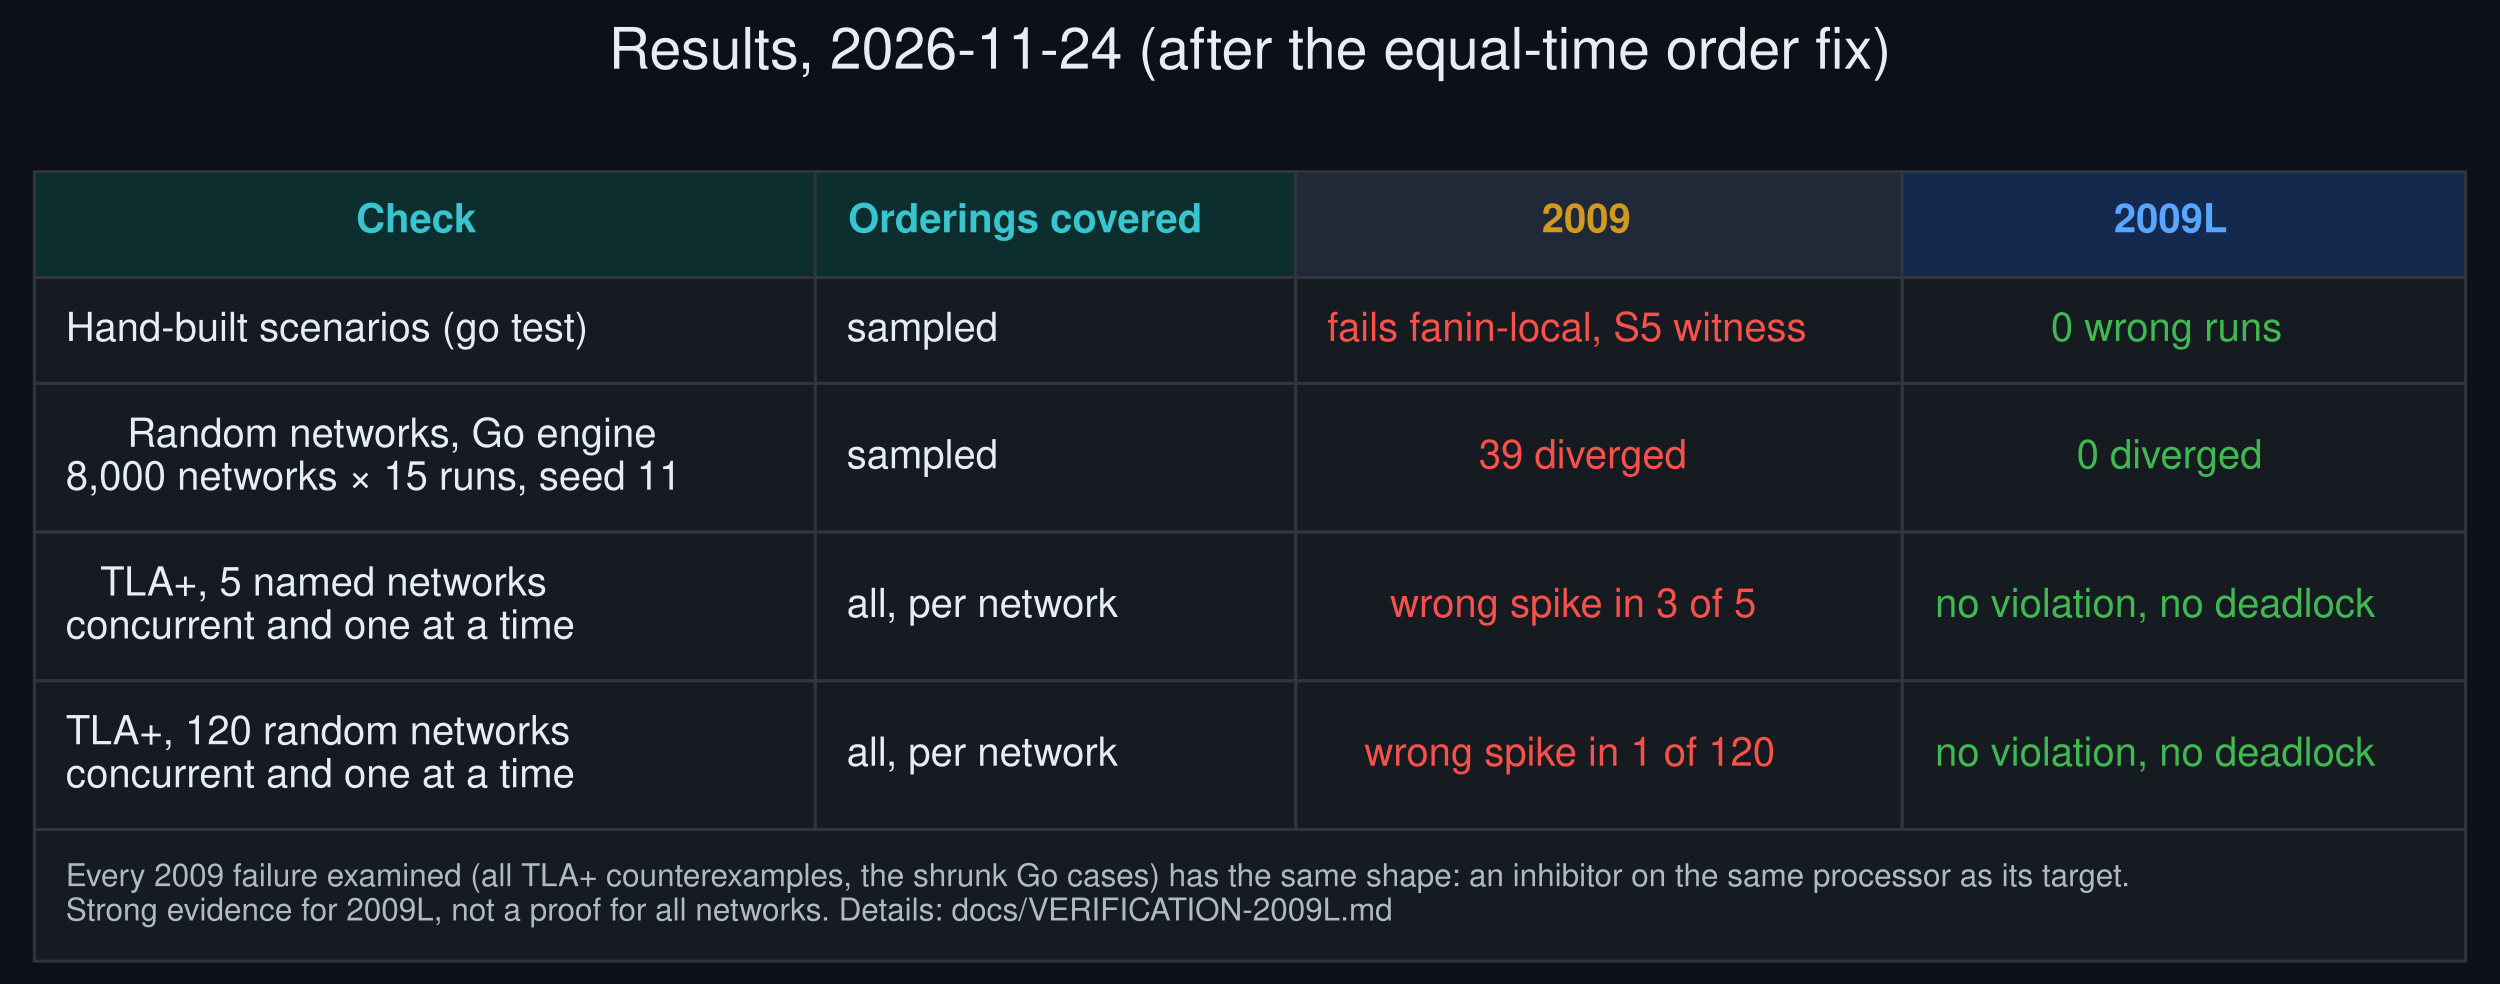
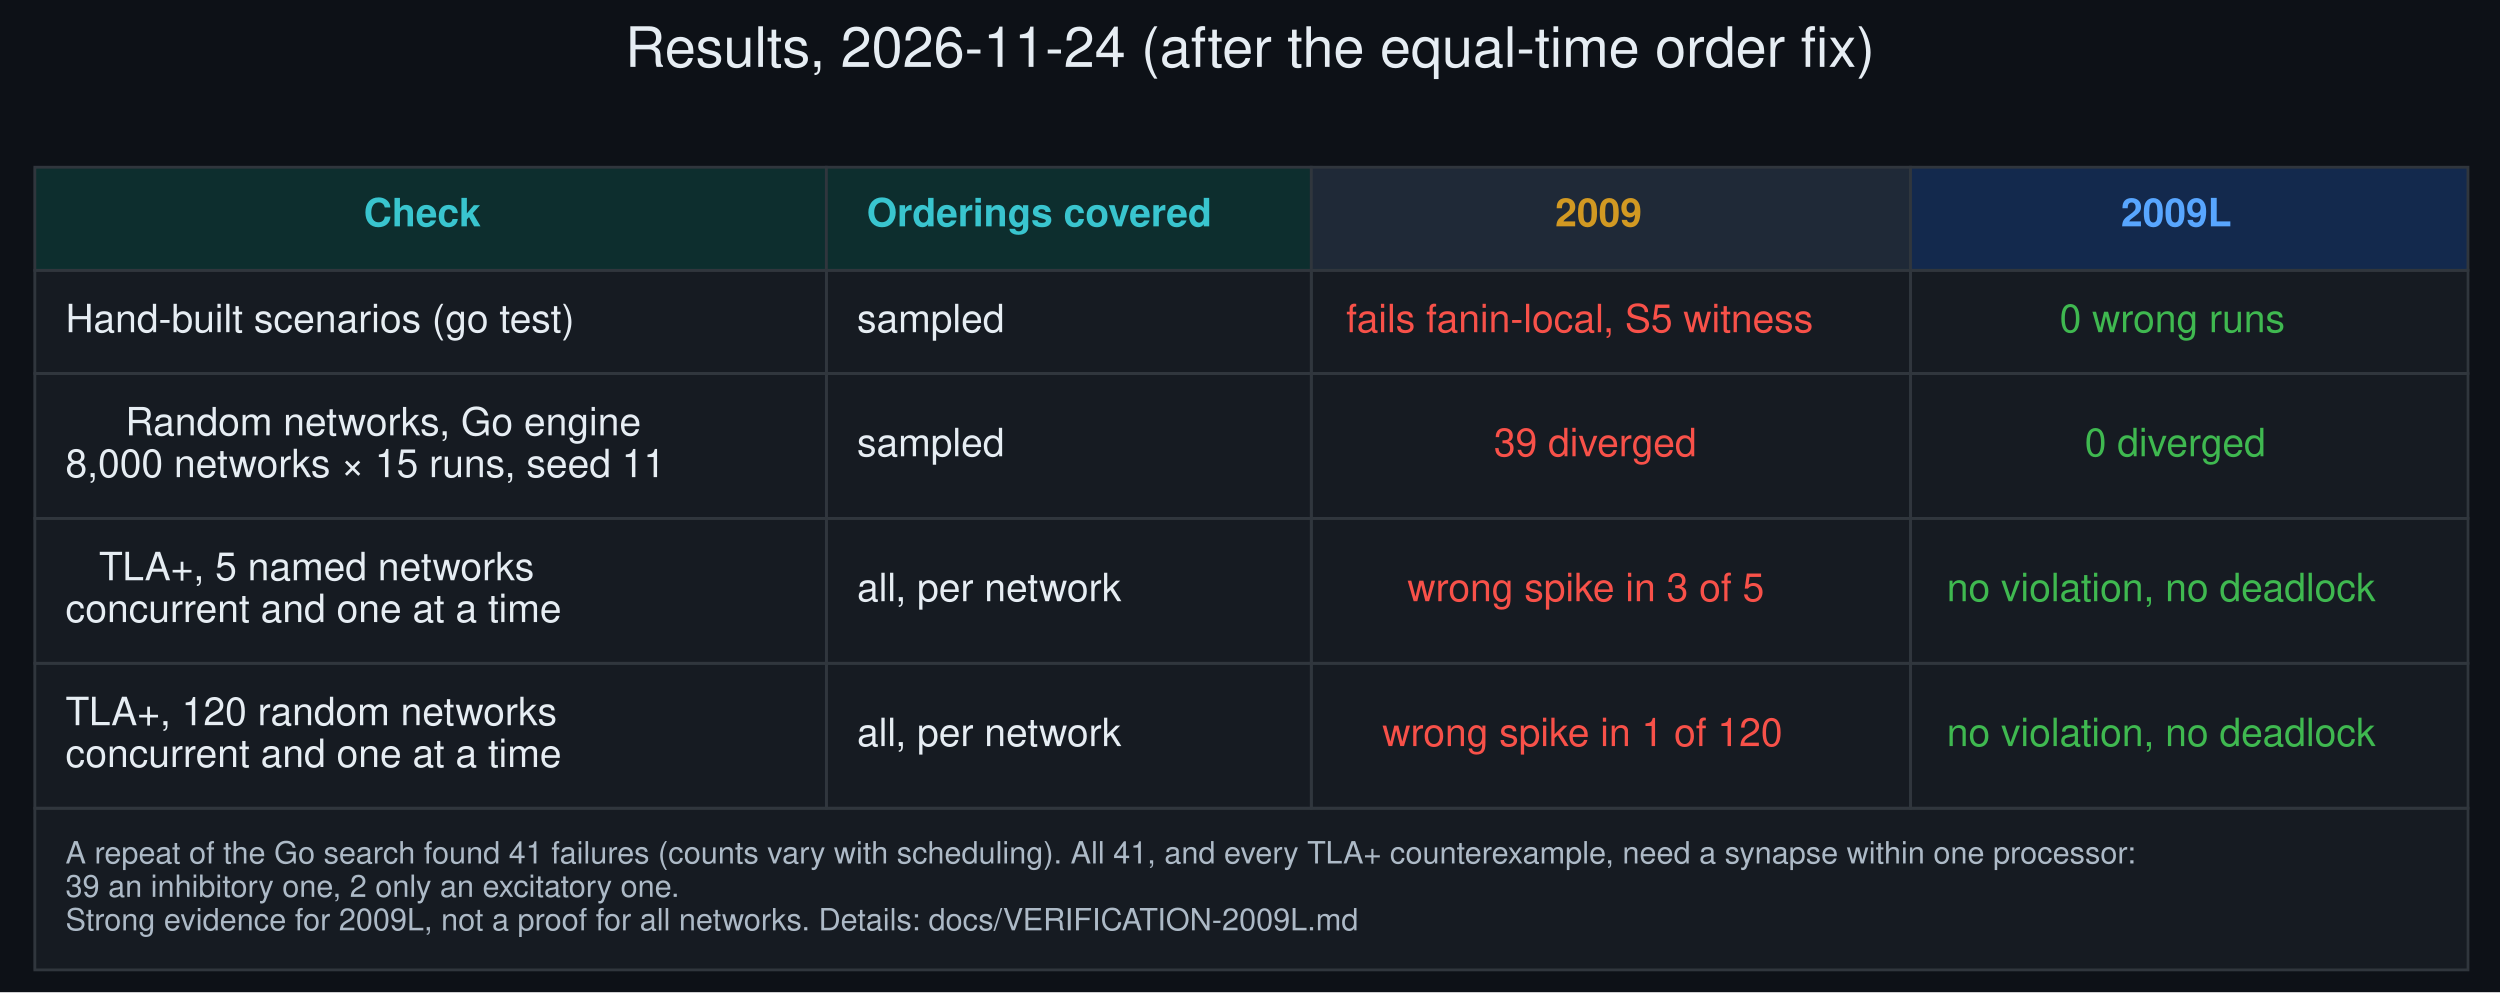
- <svg xmlns="http://www.w3.org/2000/svg" width="874pt" height="344pt" viewBox="0.00 0.00 874.00 344.00">
-   <g id="graph0" class="graph" transform="scale(1 1) rotate(0) translate(4 340)">
-     <polygon fill="#0d1117" stroke="transparent" points="-4,4 -4,-340 870,-340 870,4 -4,4" />
-     <text text-anchor="middle" x="433" y="-316" font-family="Helvetica,sans-Serif" font-size="20.00" fill="#e6edf3">Results, 2026-11-24 (after the equal-time order fix)</text>
-     <text text-anchor="middle" x="433" y="-294" font-family="Helvetica,sans-Serif" font-size="20.00" fill="#e6edf3"> </text>
+ <svg xmlns="http://www.w3.org/2000/svg" width="897pt" height="356pt" viewBox="0.00 0.00 897.00 356.00">
+   <g id="graph0" class="graph" transform="scale(1 1) rotate(0) translate(4 352)">
+     <polygon fill="#0d1117" stroke="transparent" points="-4,4 -4,-352 893,-352 893,4 -4,4" />
+     <text text-anchor="middle" x="444.5" y="-328" font-family="Helvetica,sans-Serif" font-size="20.00" fill="#e6edf3">Results, 2026-11-24 (after the equal-time order fix)</text>
+     <text text-anchor="middle" x="444.5" y="-306" font-family="Helvetica,sans-Serif" font-size="20.00" fill="#e6edf3"> </text>
    <g id="node1" class="node">
-       <polygon fill="#161b22" stroke="transparent" points="8,-4 8,-280 858,-280 858,-4 8,-4" />
-       <polygon fill="#0d2e2e" stroke="transparent" points="8,-243 8,-280 281,-280 281,-243 8,-243" />
-       <polygon fill="none" stroke="#30363d" points="8,-243 8,-280 281,-280 281,-243 8,-243" />
-       <text text-anchor="start" x="120.5" y="-258.8" font-family="Helvetica,sans-Serif" font-weight="bold" font-size="14.00" fill="#39c5cf">Check</text>
-       <polygon fill="#0d2e2e" stroke="transparent" points="281,-243 281,-280 449,-280 449,-243 281,-243" />
-       <polygon fill="none" stroke="#30363d" points="281,-243 281,-280 449,-280 449,-243 281,-243" />
-       <text text-anchor="start" x="292.5" y="-258.8" font-family="Helvetica,sans-Serif" font-weight="bold" font-size="14.00" fill="#39c5cf">Orderings covered</text>
-       <polygon fill="#1f2937" stroke="transparent" points="449,-243 449,-280 661,-280 661,-243 449,-243" />
-       <polygon fill="none" stroke="#30363d" points="449,-243 449,-280 661,-280 661,-243 449,-243" />
-       <text text-anchor="start" x="535" y="-258.8" font-family="Helvetica,sans-Serif" font-weight="bold" font-size="14.00" fill="#d29922">2009</text>
-       <polygon fill="#13294d" stroke="transparent" points="661,-243 661,-280 858,-280 858,-243 661,-243" />
-       <polygon fill="none" stroke="#30363d" points="661,-243 661,-280 858,-280 858,-243 661,-243" />
-       <text text-anchor="start" x="735" y="-258.8" font-family="Helvetica,sans-Serif" font-weight="bold" font-size="14.00" fill="#58a6ff">2009L</text>
-       <polygon fill="none" stroke="#30363d" points="8,-206 8,-243 281,-243 281,-206 8,-206" />
-       <text text-anchor="start" x="19" y="-220.8" font-family="Helvetica,sans-Serif" font-size="14.00" fill="#e6edf3">Hand-built scenarios (go test)</text>
-       <polygon fill="none" stroke="#30363d" points="281,-206 281,-243 449,-243 449,-206 281,-206" />
-       <text text-anchor="start" x="292" y="-220.8" font-family="Helvetica,sans-Serif" font-size="14.00" fill="#e6edf3">sampled</text>
-       <polygon fill="none" stroke="#30363d" points="449,-206 449,-243 661,-243 661,-206 449,-206" />
-       <text text-anchor="start" x="460" y="-220.8" font-family="Helvetica,sans-Serif" font-size="14.00" fill="#f85149">fails fanin-local, S5 witness</text>
-       <polygon fill="none" stroke="#30363d" points="661,-206 661,-243 858,-243 858,-206 661,-206" />
-       <text text-anchor="start" x="713" y="-220.8" font-family="Helvetica,sans-Serif" font-size="14.00" fill="#3fb950">0 wrong runs</text>
-       <polygon fill="none" stroke="#30363d" points="8,-154 8,-206 281,-206 281,-154 8,-154" />
-       <text text-anchor="start" x="40.5" y="-183.8" font-family="Helvetica,sans-Serif" font-size="14.00" fill="#e6edf3">Random networks, Go engine</text>
-       <text text-anchor="start" x="19" y="-168.8" font-family="Helvetica,sans-Serif" font-size="14.00" fill="#e6edf3">8,000 networks × 15 runs, seed 11</text>
-       <polygon fill="none" stroke="#30363d" points="281,-154 281,-206 449,-206 449,-154 281,-154" />
-       <text text-anchor="start" x="292" y="-176.3" font-family="Helvetica,sans-Serif" font-size="14.00" fill="#e6edf3">sampled</text>
-       <polygon fill="none" stroke="#30363d" points="449,-154 449,-206 661,-206 661,-154 449,-154" />
-       <text text-anchor="start" x="513" y="-176.3" font-family="Helvetica,sans-Serif" font-size="14.00" fill="#f85149">39 diverged</text>
-       <polygon fill="none" stroke="#30363d" points="661,-154 661,-206 858,-206 858,-154 661,-154" />
-       <text text-anchor="start" x="722" y="-176.3" font-family="Helvetica,sans-Serif" font-size="14.00" fill="#3fb950">0 diverged</text>
-       <polygon fill="none" stroke="#30363d" points="8,-102 8,-154 281,-154 281,-102 8,-102" />
-       <text text-anchor="start" x="31" y="-131.8" font-family="Helvetica,sans-Serif" font-size="14.00" fill="#e6edf3">TLA+, 5 named networks</text>
-       <text text-anchor="start" x="19" y="-116.8" font-family="Helvetica,sans-Serif" font-size="14.00" fill="#e6edf3">concurrent and one at a time</text>
-       <polygon fill="none" stroke="#30363d" points="281,-102 281,-154 449,-154 449,-102 281,-102" />
-       <text text-anchor="start" x="292" y="-124.3" font-family="Helvetica,sans-Serif" font-size="14.00" fill="#e6edf3">all, per network</text>
-       <polygon fill="none" stroke="#30363d" points="449,-102 449,-154 661,-154 661,-102 449,-102" />
-       <text text-anchor="start" x="482" y="-124.3" font-family="Helvetica,sans-Serif" font-size="14.00" fill="#f85149">wrong spike in 3 of 5</text>
-       <polygon fill="none" stroke="#30363d" points="661,-102 661,-154 858,-154 858,-102 661,-102" />
-       <text text-anchor="start" x="672.5" y="-124.3" font-family="Helvetica,sans-Serif" font-size="14.00" fill="#3fb950">no violation, no deadlock</text>
-       <polygon fill="none" stroke="#30363d" points="8,-50 8,-102 281,-102 281,-50 8,-50" />
-       <text text-anchor="start" x="19" y="-79.8" font-family="Helvetica,sans-Serif" font-size="14.00" fill="#e6edf3">TLA+, 120 random networks</text>
-       <text text-anchor="start" x="19" y="-64.8" font-family="Helvetica,sans-Serif" font-size="14.00" fill="#e6edf3">concurrent and one at a time</text>
-       <polygon fill="none" stroke="#30363d" points="281,-50 281,-102 449,-102 449,-50 281,-50" />
-       <text text-anchor="start" x="292" y="-72.3" font-family="Helvetica,sans-Serif" font-size="14.00" fill="#e6edf3">all, per network</text>
-       <polygon fill="none" stroke="#30363d" points="449,-50 449,-102 661,-102 661,-50 449,-50" />
-       <text text-anchor="start" x="473" y="-72.3" font-family="Helvetica,sans-Serif" font-size="14.00" fill="#f85149">wrong spike in 1 of 120</text>
-       <polygon fill="none" stroke="#30363d" points="661,-50 661,-102 858,-102 858,-50 661,-50" />
-       <text text-anchor="start" x="672.5" y="-72.3" font-family="Helvetica,sans-Serif" font-size="14.00" fill="#3fb950">no violation, no deadlock</text>
-       <polygon fill="none" stroke="#30363d" points="8,-4 8,-50 858,-50 858,-4 8,-4" />
-       <text text-anchor="start" x="19" y="-30.2" font-family="Helvetica,sans-Serif" font-size="11.00" fill="#adbac7">Every 2009 failure examined (all TLA+ counterexamples, the shrunk Go cases) has the same shape: an inhibitor on the same processor as its target.</text>
-       <text text-anchor="start" x="19" y="-18.2" font-family="Helvetica,sans-Serif" font-size="11.00" fill="#adbac7">Strong evidence for 2009L, not a proof for all networks. Details: docs/VERIFICATION-2009L.md</text>
+       <polygon fill="#161b22" stroke="transparent" points="8,-4 8,-292 881,-292 881,-4 8,-4" />
+       <polygon fill="#0d2e2e" stroke="transparent" points="8.5,-255 8.5,-292 292.5,-292 292.5,-255 8.5,-255" />
+       <polygon fill="none" stroke="#30363d" points="8.5,-255 8.5,-292 292.5,-292 292.5,-255 8.5,-255" />
+       <text text-anchor="start" x="126.5" y="-270.8" font-family="Helvetica,sans-Serif" font-weight="bold" font-size="14.00" fill="#39c5cf">Check</text>
+       <polygon fill="#0d2e2e" stroke="transparent" points="292.5,-255 292.5,-292 466.5,-292 466.5,-255 292.5,-255" />
+       <polygon fill="none" stroke="#30363d" points="292.5,-255 292.5,-292 466.5,-292 466.5,-255 292.5,-255" />
+       <text text-anchor="start" x="307" y="-270.8" font-family="Helvetica,sans-Serif" font-weight="bold" font-size="14.00" fill="#39c5cf">Orderings covered</text>
+       <polygon fill="#1f2937" stroke="transparent" points="466.5,-255 466.5,-292 681.5,-292 681.5,-255 466.5,-255" />
+       <polygon fill="none" stroke="#30363d" points="466.5,-255 466.5,-292 681.5,-292 681.5,-255 466.5,-255" />
+       <text text-anchor="start" x="554" y="-270.8" font-family="Helvetica,sans-Serif" font-weight="bold" font-size="14.00" fill="#d29922">2009</text>
+       <polygon fill="#13294d" stroke="transparent" points="681.5,-255 681.5,-292 881.5,-292 881.5,-255 681.5,-255" />
+       <polygon fill="none" stroke="#30363d" points="681.5,-255 681.5,-292 881.5,-292 881.5,-255 681.5,-255" />
+       <text text-anchor="start" x="757" y="-270.8" font-family="Helvetica,sans-Serif" font-weight="bold" font-size="14.00" fill="#58a6ff">2009L</text>
+       <polygon fill="none" stroke="#30363d" points="8.5,-218 8.5,-255 292.5,-255 292.5,-218 8.5,-218" />
+       <text text-anchor="start" x="19.5" y="-232.8" font-family="Helvetica,sans-Serif" font-size="14.00" fill="#e6edf3">Hand-built scenarios (go test)</text>
+       <polygon fill="none" stroke="#30363d" points="292.5,-218 292.5,-255 466.5,-255 466.5,-218 292.5,-218" />
+       <text text-anchor="start" x="303.5" y="-232.8" font-family="Helvetica,sans-Serif" font-size="14.00" fill="#e6edf3">sampled</text>
+       <polygon fill="none" stroke="#30363d" points="466.5,-218 466.5,-255 681.5,-255 681.5,-218 466.5,-218" />
+       <text text-anchor="start" x="479" y="-232.8" font-family="Helvetica,sans-Serif" font-size="14.00" fill="#f85149">fails fanin-local, S5 witness</text>
+       <polygon fill="none" stroke="#30363d" points="681.5,-218 681.5,-255 881.5,-255 881.5,-218 681.5,-218" />
+       <text text-anchor="start" x="735" y="-232.8" font-family="Helvetica,sans-Serif" font-size="14.00" fill="#3fb950">0 wrong runs</text>
+       <polygon fill="none" stroke="#30363d" points="8.5,-166 8.5,-218 292.5,-218 292.5,-166 8.5,-166" />
+       <text text-anchor="start" x="41" y="-195.8" font-family="Helvetica,sans-Serif" font-size="14.00" fill="#e6edf3">Random networks, Go engine</text>
+       <text text-anchor="start" x="19.5" y="-180.8" font-family="Helvetica,sans-Serif" font-size="14.00" fill="#e6edf3">8,000 networks × 15 runs, seed 11</text>
+       <polygon fill="none" stroke="#30363d" points="292.5,-166 292.5,-218 466.5,-218 466.5,-166 292.5,-166" />
+       <text text-anchor="start" x="303.5" y="-188.3" font-family="Helvetica,sans-Serif" font-size="14.00" fill="#e6edf3">sampled</text>
+       <polygon fill="none" stroke="#30363d" points="466.5,-166 466.5,-218 681.5,-218 681.5,-166 466.5,-166" />
+       <text text-anchor="start" x="532" y="-188.3" font-family="Helvetica,sans-Serif" font-size="14.00" fill="#f85149">39 diverged</text>
+       <polygon fill="none" stroke="#30363d" points="681.5,-166 681.5,-218 881.5,-218 881.5,-166 681.5,-166" />
+       <text text-anchor="start" x="744" y="-188.3" font-family="Helvetica,sans-Serif" font-size="14.00" fill="#3fb950">0 diverged</text>
+       <polygon fill="none" stroke="#30363d" points="8.5,-114 8.5,-166 292.5,-166 292.5,-114 8.5,-114" />
+       <text text-anchor="start" x="31.5" y="-143.8" font-family="Helvetica,sans-Serif" font-size="14.00" fill="#e6edf3">TLA+, 5 named networks</text>
+       <text text-anchor="start" x="19.5" y="-128.8" font-family="Helvetica,sans-Serif" font-size="14.00" fill="#e6edf3">concurrent and one at a time</text>
+       <polygon fill="none" stroke="#30363d" points="292.5,-114 292.5,-166 466.5,-166 466.5,-114 292.5,-114" />
+       <text text-anchor="start" x="303.5" y="-136.3" font-family="Helvetica,sans-Serif" font-size="14.00" fill="#e6edf3">all, per network</text>
+       <polygon fill="none" stroke="#30363d" points="466.5,-114 466.5,-166 681.5,-166 681.5,-114 466.5,-114" />
+       <text text-anchor="start" x="501" y="-136.3" font-family="Helvetica,sans-Serif" font-size="14.00" fill="#f85149">wrong spike in 3 of 5</text>
+       <polygon fill="none" stroke="#30363d" points="681.5,-114 681.5,-166 881.5,-166 881.5,-114 681.5,-114" />
+       <text text-anchor="start" x="694.5" y="-136.3" font-family="Helvetica,sans-Serif" font-size="14.00" fill="#3fb950">no violation, no deadlock</text>
+       <polygon fill="none" stroke="#30363d" points="8.5,-62 8.5,-114 292.5,-114 292.5,-62 8.5,-62" />
+       <text text-anchor="start" x="19.5" y="-91.8" font-family="Helvetica,sans-Serif" font-size="14.00" fill="#e6edf3">TLA+, 120 random networks</text>
+       <text text-anchor="start" x="19.5" y="-76.8" font-family="Helvetica,sans-Serif" font-size="14.00" fill="#e6edf3">concurrent and one at a time</text>
+       <polygon fill="none" stroke="#30363d" points="292.5,-62 292.5,-114 466.5,-114 466.5,-62 292.5,-62" />
+       <text text-anchor="start" x="303.5" y="-84.3" font-family="Helvetica,sans-Serif" font-size="14.00" fill="#e6edf3">all, per network</text>
+       <polygon fill="none" stroke="#30363d" points="466.5,-62 466.5,-114 681.5,-114 681.5,-62 466.5,-62" />
+       <text text-anchor="start" x="492" y="-84.3" font-family="Helvetica,sans-Serif" font-size="14.00" fill="#f85149">wrong spike in 1 of 120</text>
+       <polygon fill="none" stroke="#30363d" points="681.5,-62 681.5,-114 881.5,-114 881.5,-62 681.5,-62" />
+       <text text-anchor="start" x="694.5" y="-84.3" font-family="Helvetica,sans-Serif" font-size="14.00" fill="#3fb950">no violation, no deadlock</text>
+       <polygon fill="none" stroke="#30363d" points="8.5,-4 8.5,-62 881.5,-62 881.5,-4 8.5,-4" />
+       <text text-anchor="start" x="19.5" y="-42.2" font-family="Helvetica,sans-Serif" font-size="11.00" fill="#adbac7">A repeat of the Go search found 41 failures (counts vary with scheduling). All 41, and every TLA+ counterexample, need a synapse within one processor:</text>
+       <text text-anchor="start" x="19.5" y="-30.2" font-family="Helvetica,sans-Serif" font-size="11.00" fill="#adbac7">39 an inhibitory one, 2 only an excitatory one.</text>
+       <text text-anchor="start" x="19.5" y="-18.2" font-family="Helvetica,sans-Serif" font-size="11.00" fill="#adbac7">Strong evidence for 2009L, not a proof for all networks. Details: docs/VERIFICATION-2009L.md</text>
    </g>
  </g>
</svg>
